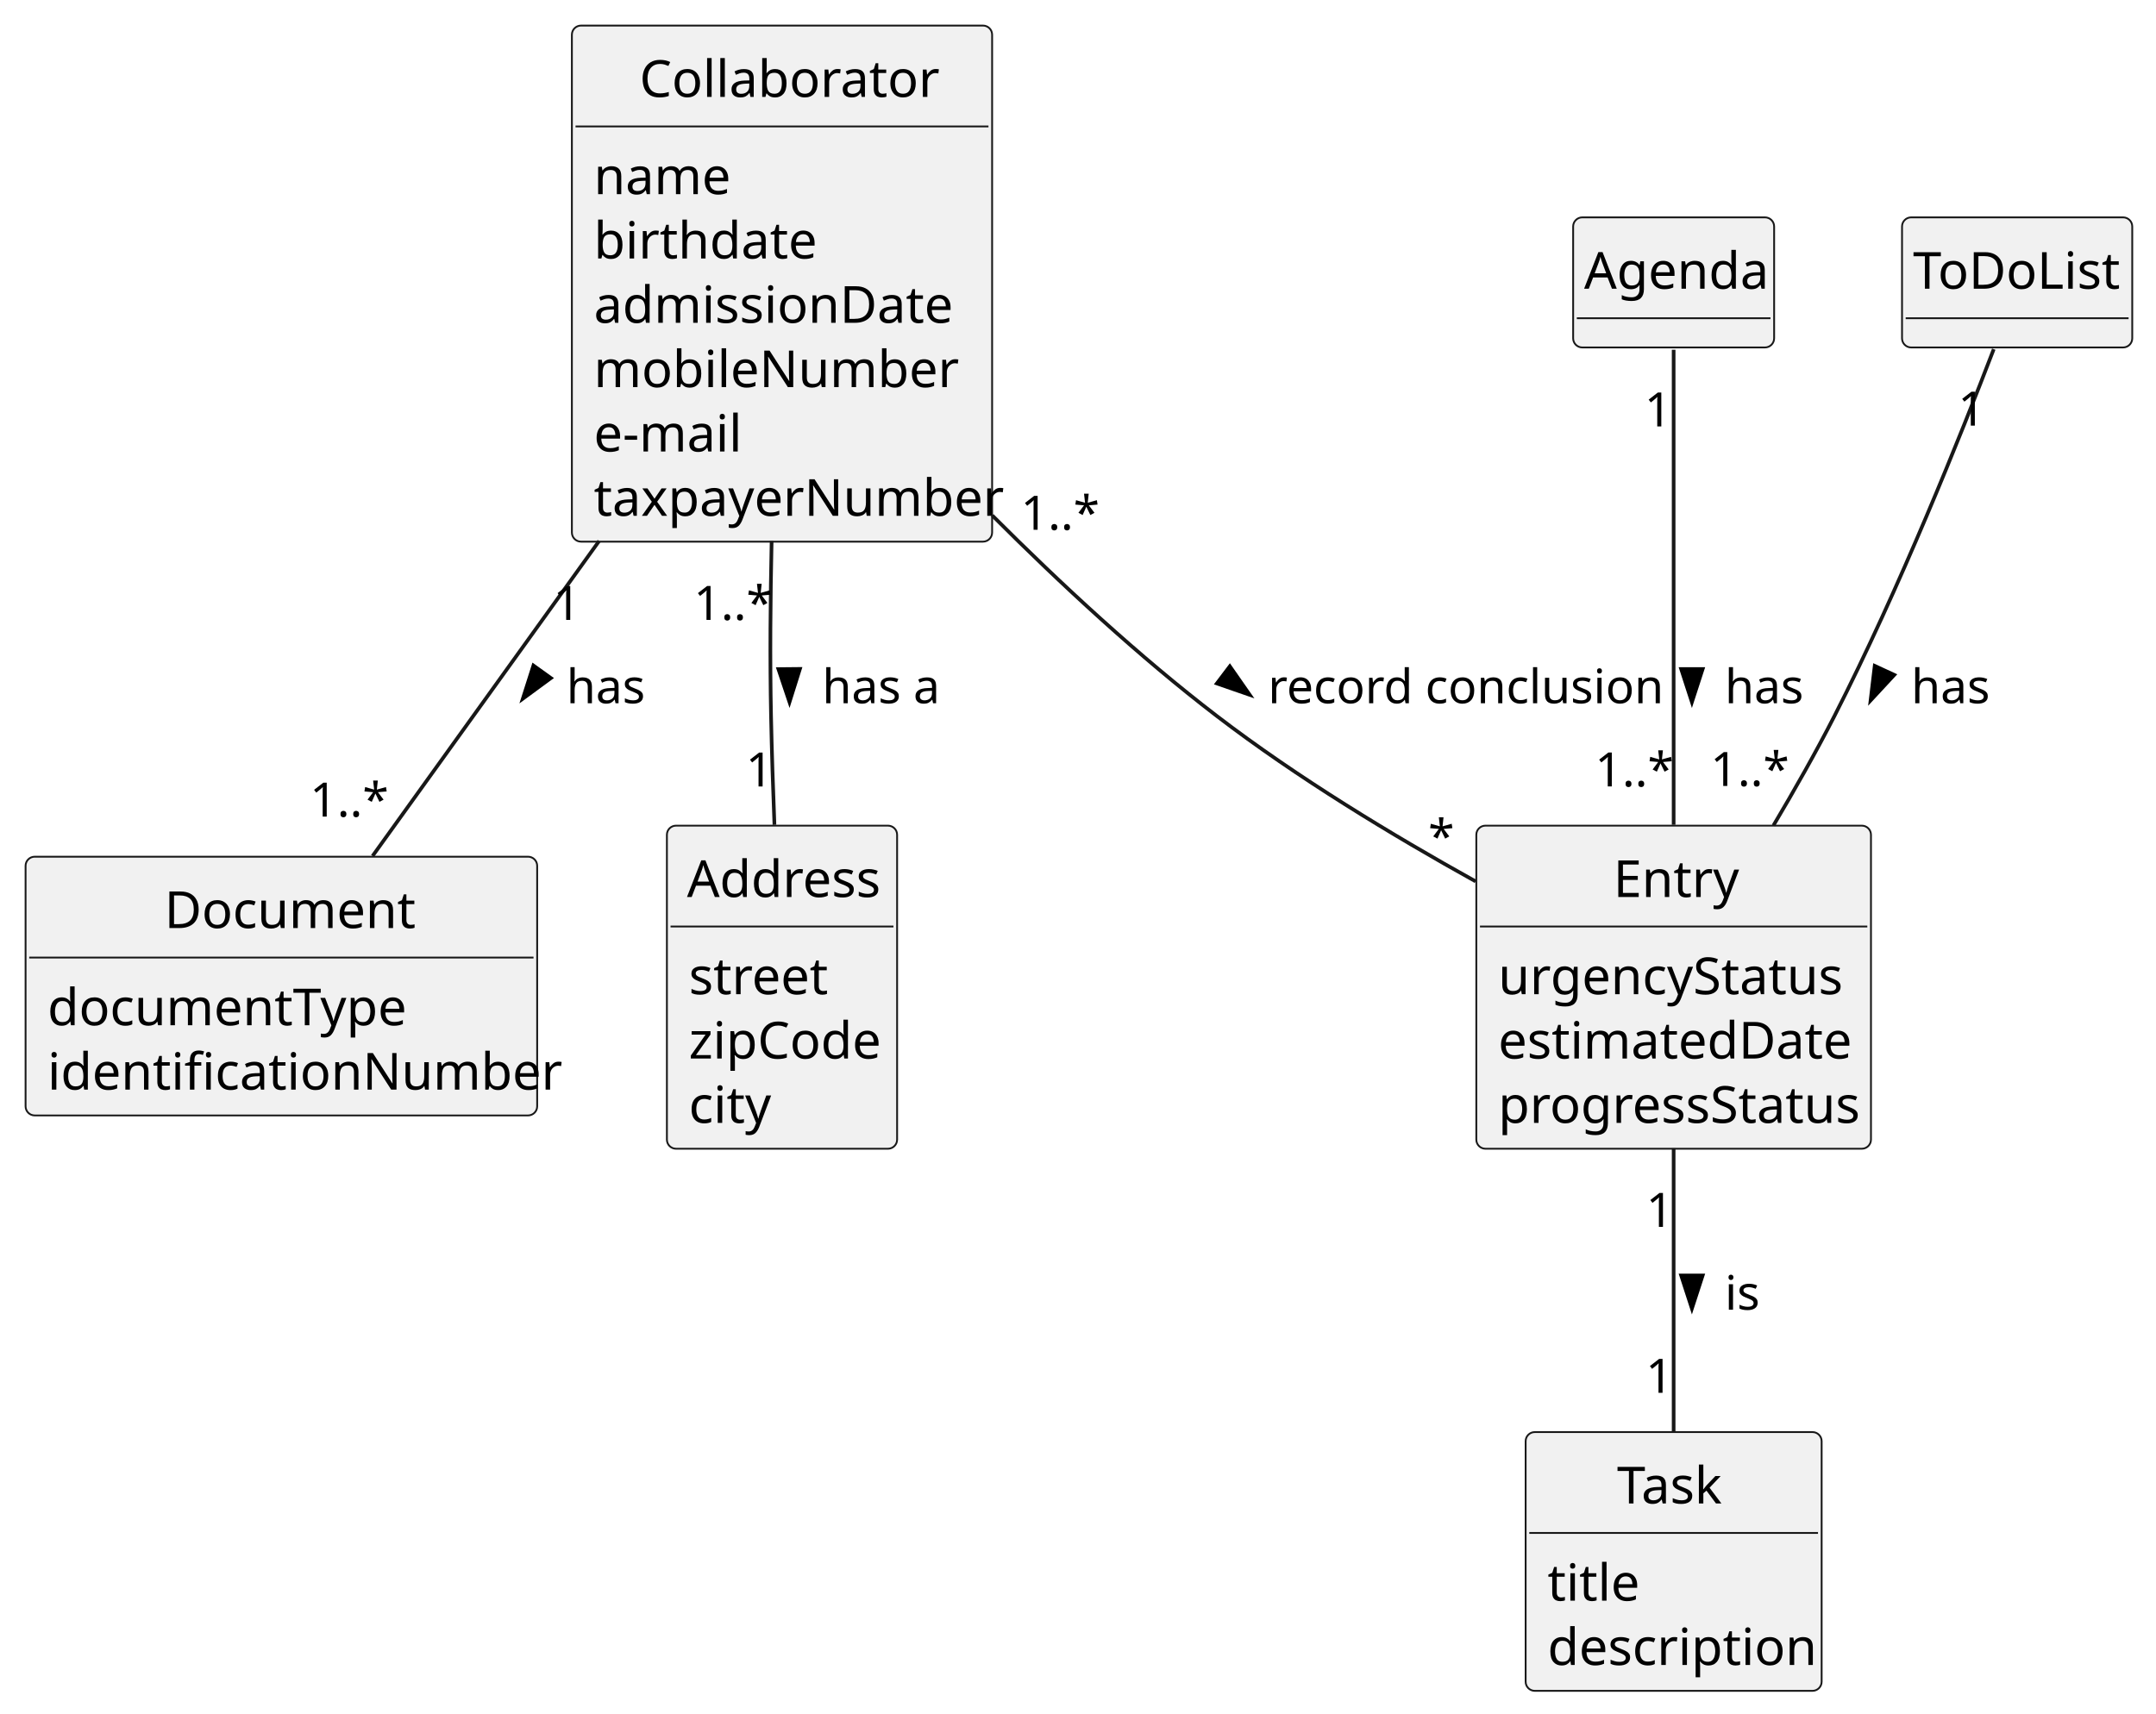
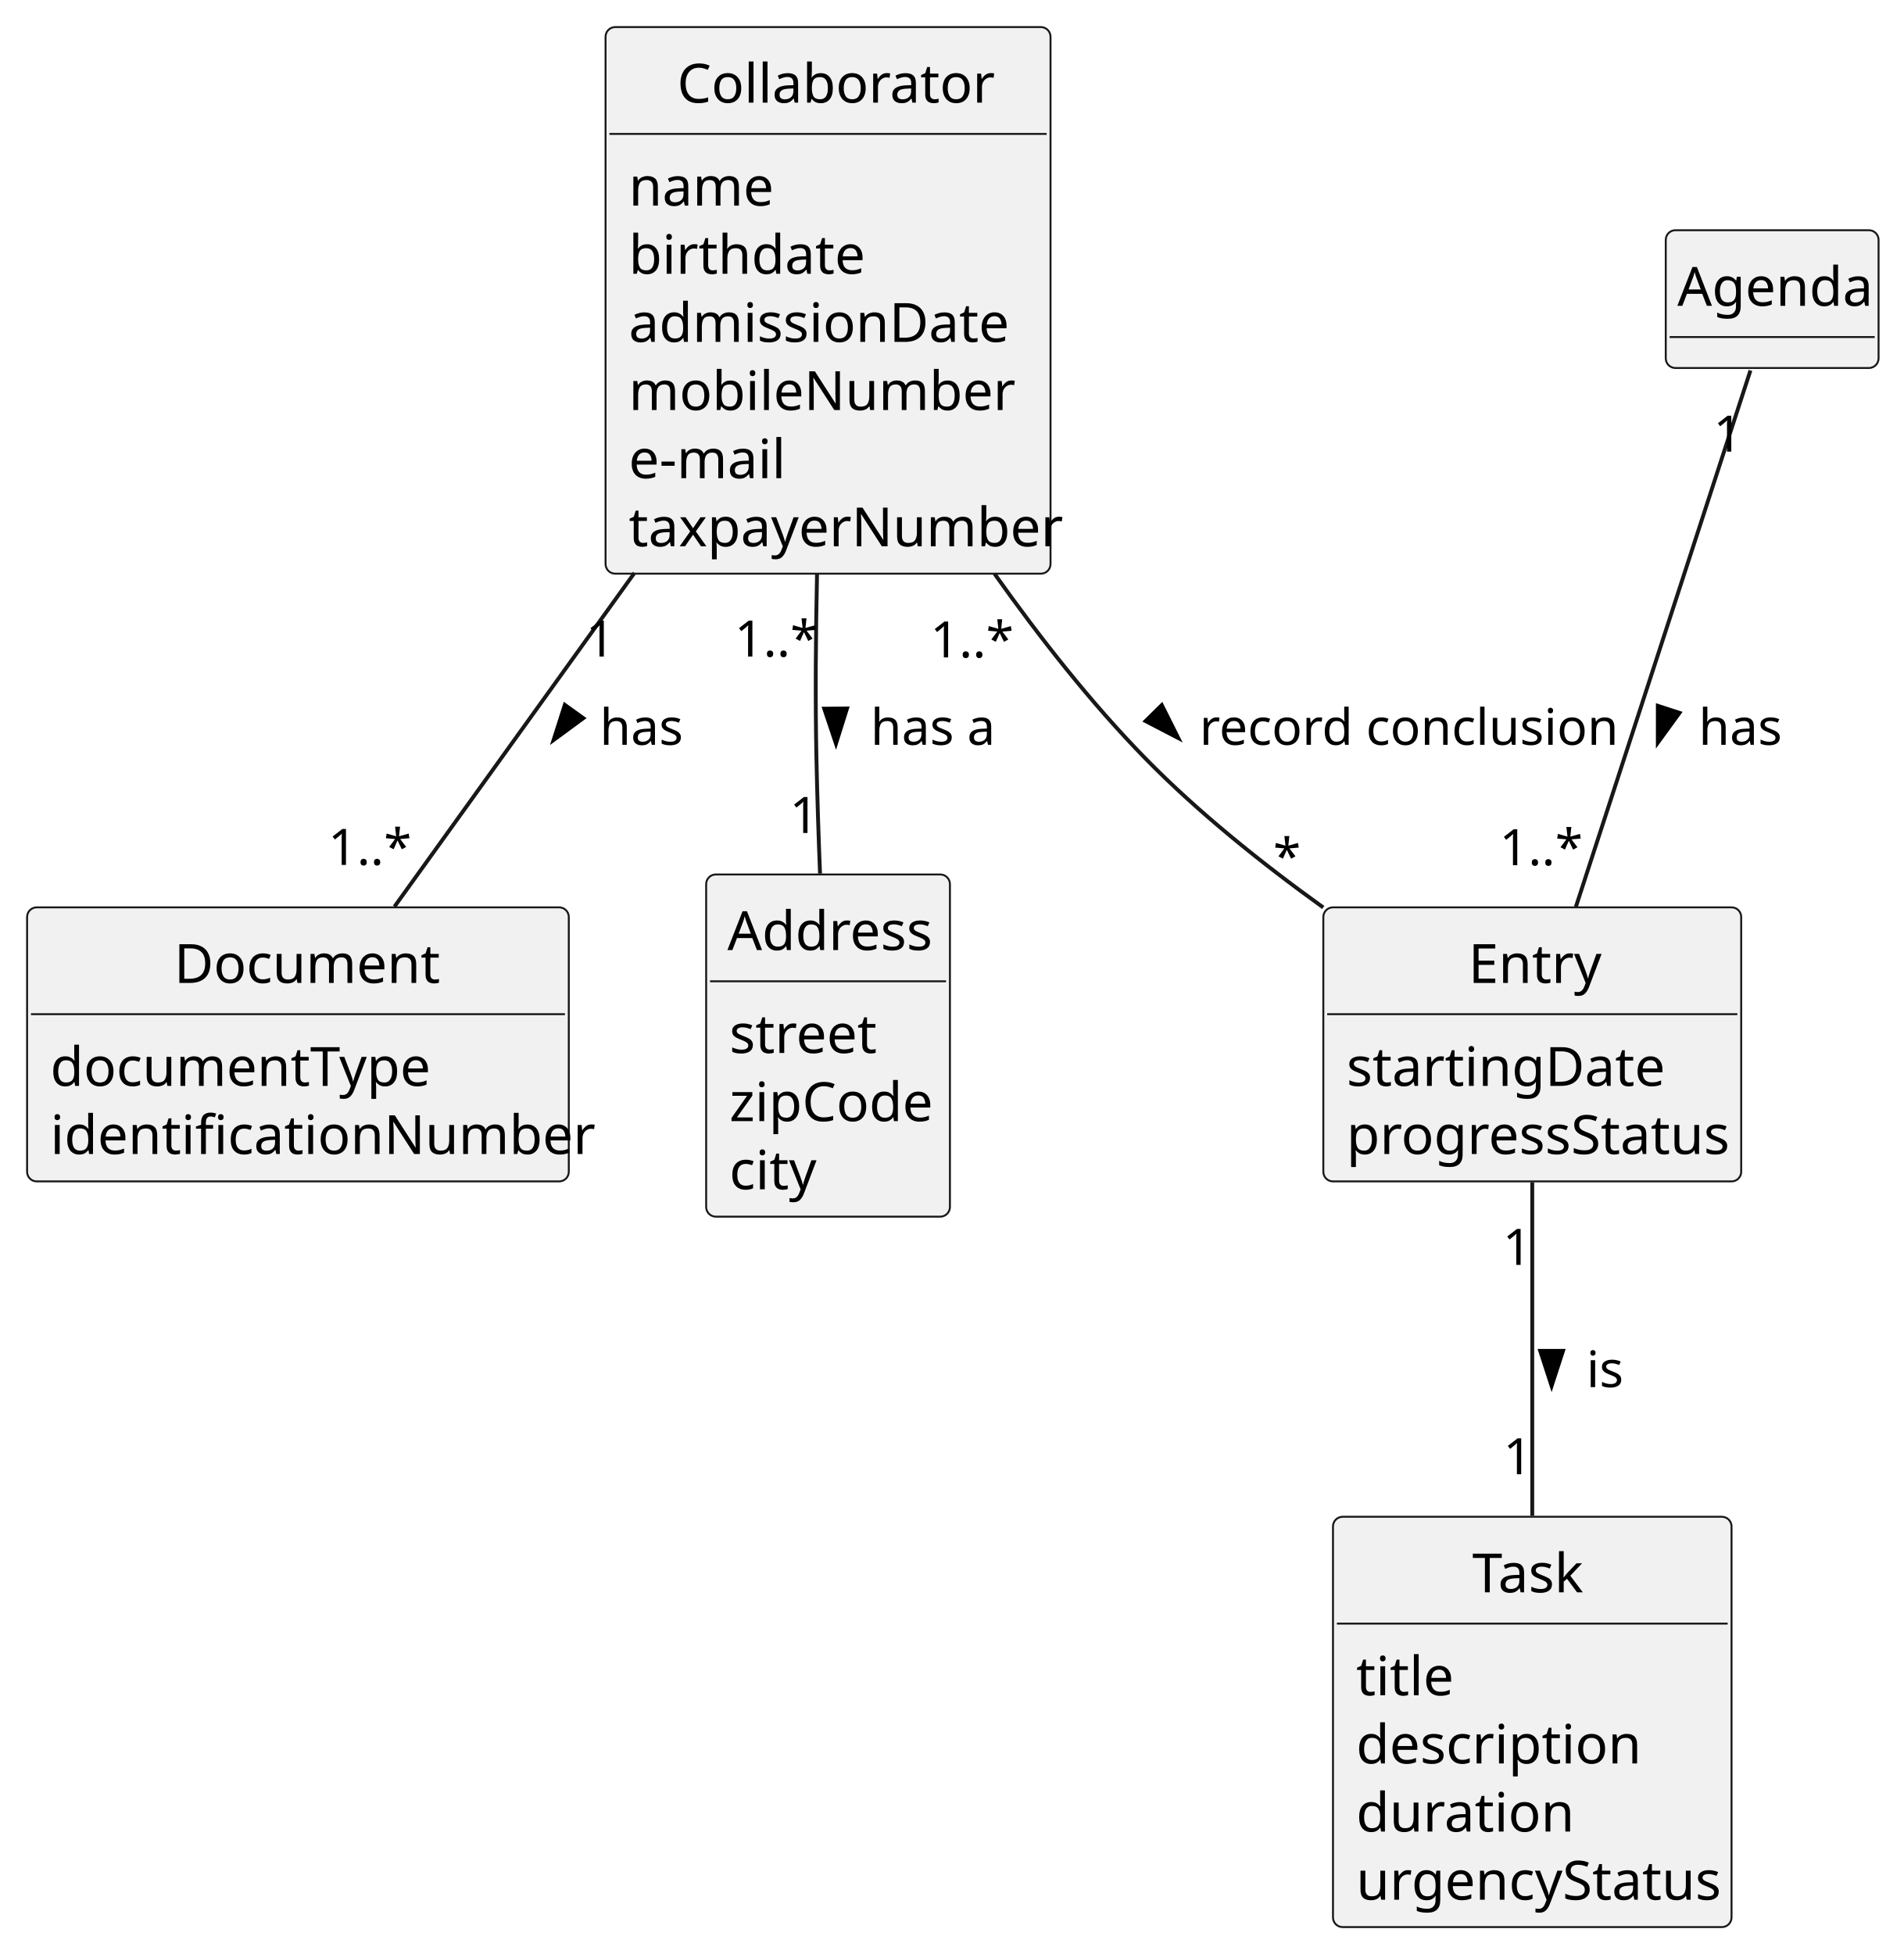
- <svg xmlns="http://www.w3.org/2000/svg" contentStyleType="text/css" height="469px" preserveAspectRatio="none" style="width:590px;height:469px;background:#FFFFFF;" version="1.1" viewBox="0 0 590 469" width="590px" zoomAndPan="magnify">
+ <svg xmlns="http://www.w3.org/2000/svg" contentStyleType="text/css" height="505px" preserveAspectRatio="none" style="width:492px;height:505px;background:#FFFFFF;" version="1.1" viewBox="0 0 492 505" width="492px" zoomAndPan="magnify">
  <defs />
  <g>
    <g id="elem_Collaborator">
      <rect codeLine="13" fill="#F1F1F1" height="141.266" id="Collaborator" rx="2.5" ry="2.5" style="stroke:#181818;stroke-width:0.5;" width="115" x="156.5" y="7" />
      <text fill="#000000" font-family="sans-serif" font-size="14" lengthAdjust="spacing" textLength="78" x="175" y="26.533">Collaborator</text>
      <line style="stroke:#181818;stroke-width:0.5;" x1="157.5" x2="270.5" y1="34.609" y2="34.609" />
      <text fill="#000000" font-family="sans-serif" font-size="14" lengthAdjust="spacing" textLength="35" x="162.5" y="53.143">name</text>
      <text fill="#000000" font-family="sans-serif" font-size="14" lengthAdjust="spacing" textLength="56" x="162.5" y="70.752">birthdate</text>
      <text fill="#000000" font-family="sans-serif" font-size="14" lengthAdjust="spacing" textLength="93" x="162.5" y="88.361">admissionDate</text>
      <text fill="#000000" font-family="sans-serif" font-size="14" lengthAdjust="spacing" textLength="90" x="162.5" y="105.971">mobileNumber</text>
      <text fill="#000000" font-family="sans-serif" font-size="14" lengthAdjust="spacing" textLength="38" x="162.5" y="123.58">e-mail</text>
      <text fill="#000000" font-family="sans-serif" font-size="14" lengthAdjust="spacing" textLength="103" x="162.5" y="141.19">taxpayerNumber</text>
    </g>
    <g id="elem_Entry">
-       <rect codeLine="22" fill="#F1F1F1" height="88.438" id="Entry" rx="2.5" ry="2.5" style="stroke:#181818;stroke-width:0.5;" width="108" x="404" y="226" />
-       <text fill="#000000" font-family="sans-serif" font-size="14" lengthAdjust="spacing" textLength="33" x="441.5" y="245.533">Entry</text>
-       <line style="stroke:#181818;stroke-width:0.5;" x1="405" x2="511" y1="253.609" y2="253.609" />
-       <text fill="#000000" font-family="sans-serif" font-size="14" lengthAdjust="spacing" textLength="91" x="410" y="272.143">urgencyStatus</text>
-       <text fill="#000000" font-family="sans-serif" font-size="14" lengthAdjust="spacing" textLength="91" x="410" y="289.752">estimatedDate</text>
-       <text fill="#000000" font-family="sans-serif" font-size="14" lengthAdjust="spacing" textLength="96" x="410" y="307.361">progressStatus</text>
+       <rect codeLine="22" fill="#F1F1F1" height="70.828" id="Entry" rx="2.5" ry="2.5" style="stroke:#181818;stroke-width:0.5;" width="108" x="342" y="234.5" />
+       <text fill="#000000" font-family="sans-serif" font-size="14" lengthAdjust="spacing" textLength="33" x="379.5" y="254.033">Entry</text>
+       <line style="stroke:#181818;stroke-width:0.5;" x1="343" x2="449" y1="262.109" y2="262.109" />
+       <text fill="#000000" font-family="sans-serif" font-size="14" lengthAdjust="spacing" textLength="77" x="348" y="280.643">startingDate</text>
+       <text fill="#000000" font-family="sans-serif" font-size="14" lengthAdjust="spacing" textLength="96" x="348" y="298.252">progressStatus</text>
+     </g>
+     <g id="elem_Task">
+       <rect codeLine="29" fill="#F1F1F1" height="106.047" id="Task" rx="2.5" ry="2.5" style="stroke:#181818;stroke-width:0.5;" width="103" x="344.5" y="392" />
+       <text fill="#000000" font-family="sans-serif" font-size="14" lengthAdjust="spacing" textLength="31" x="380.5" y="411.533">Task</text>
+       <line style="stroke:#181818;stroke-width:0.5;" x1="345.5" x2="446.5" y1="419.609" y2="419.609" />
+       <text fill="#000000" font-family="sans-serif" font-size="14" lengthAdjust="spacing" textLength="22" x="350.5" y="438.143">title</text>
+       <text fill="#000000" font-family="sans-serif" font-size="14" lengthAdjust="spacing" textLength="69" x="350.5" y="455.752">description</text>
+       <text fill="#000000" font-family="sans-serif" font-size="14" lengthAdjust="spacing" textLength="52" x="350.5" y="473.361">duration</text>
+       <text fill="#000000" font-family="sans-serif" font-size="14" lengthAdjust="spacing" textLength="91" x="350.5" y="490.971">urgencyStatus</text>
    </g>
    <g id="elem_Document">
-       <rect codeLine="29" fill="#F1F1F1" height="70.828" id="Document" rx="2.5" ry="2.5" style="stroke:#181818;stroke-width:0.5;" width="140" x="7" y="234.5" />
+       <rect codeLine="38" fill="#F1F1F1" height="70.828" id="Document" rx="2.5" ry="2.5" style="stroke:#181818;stroke-width:0.5;" width="140" x="7" y="234.5" />
      <text fill="#000000" font-family="sans-serif" font-size="14" lengthAdjust="spacing" textLength="64" x="45" y="254.033">Document</text>
      <line style="stroke:#181818;stroke-width:0.5;" x1="8" x2="146" y1="262.109" y2="262.109" />
      <text fill="#000000" font-family="sans-serif" font-size="14" lengthAdjust="spacing" textLength="94" x="13" y="280.643">documentType</text>
      <text fill="#000000" font-family="sans-serif" font-size="14" lengthAdjust="spacing" textLength="128" x="13" y="298.252">identificationNumber</text>
    </g>
    <g id="elem_Address">
-       <rect codeLine="34" fill="#F1F1F1" height="88.438" id="Address" rx="2.5" ry="2.5" style="stroke:#181818;stroke-width:0.5;" width="63" x="182.5" y="226" />
+       <rect codeLine="43" fill="#F1F1F1" height="88.438" id="Address" rx="2.5" ry="2.5" style="stroke:#181818;stroke-width:0.5;" width="63" x="182.5" y="226" />
      <text fill="#000000" font-family="sans-serif" font-size="14" lengthAdjust="spacing" textLength="52" x="188" y="245.533">Address</text>
      <line style="stroke:#181818;stroke-width:0.5;" x1="183.5" x2="244.5" y1="253.609" y2="253.609" />
      <text fill="#000000" font-family="sans-serif" font-size="14" lengthAdjust="spacing" textLength="36" x="188.5" y="272.143">street</text>
      <text fill="#000000" font-family="sans-serif" font-size="14" lengthAdjust="spacing" textLength="51" x="188.5" y="289.752">zipCode</text>
      <text fill="#000000" font-family="sans-serif" font-size="14" lengthAdjust="spacing" textLength="21" x="188.5" y="307.361">city</text>
    </g>
-     <g id="elem_Task">
-       <rect codeLine="40" fill="#F1F1F1" height="70.828" id="Task" rx="2.5" ry="2.5" style="stroke:#181818;stroke-width:0.5;" width="81" x="417.5" y="392" />
-       <text fill="#000000" font-family="sans-serif" font-size="14" lengthAdjust="spacing" textLength="31" x="442.5" y="411.533">Task</text>
-       <line style="stroke:#181818;stroke-width:0.5;" x1="418.5" x2="497.5" y1="419.609" y2="419.609" />
-       <text fill="#000000" font-family="sans-serif" font-size="14" lengthAdjust="spacing" textLength="22" x="423.5" y="438.143">title</text>
-       <text fill="#000000" font-family="sans-serif" font-size="14" lengthAdjust="spacing" textLength="69" x="423.5" y="455.752">description</text>
-     </g>
    <g id="elem_Agenda">
-       <rect codeLine="46" fill="#F1F1F1" height="35.609" id="Agenda" rx="2.5" ry="2.5" style="stroke:#181818;stroke-width:0.5;" width="55" x="430.5" y="59.5" />
+       <rect codeLine="50" fill="#F1F1F1" height="35.609" id="Agenda" rx="2.5" ry="2.5" style="stroke:#181818;stroke-width:0.5;" width="55" x="430.5" y="59.5" />
      <text fill="#000000" font-family="sans-serif" font-size="14" lengthAdjust="spacing" textLength="49" x="433.5" y="79.033">Agenda</text>
      <line style="stroke:#181818;stroke-width:0.5;" x1="431.5" x2="484.5" y1="87.109" y2="87.109" />
    </g>
-     <g id="elem_ToDoList">
-       <rect codeLine="49" fill="#F1F1F1" height="35.609" id="ToDoList" rx="2.5" ry="2.5" style="stroke:#181818;stroke-width:0.5;" width="63" x="520.5" y="59.5" />
-       <text fill="#000000" font-family="sans-serif" font-size="14" lengthAdjust="spacing" textLength="57" x="523.5" y="79.033">ToDoList</text>
-       <line style="stroke:#181818;stroke-width:0.5;" x1="521.5" x2="582.5" y1="87.109" y2="87.109" />
-     </g>
    <g id="link_Agenda_Entry">
-       <path codeLine="54" d="M458,95.74 C458,124.87 458,184.65 458,225.77 " fill="none" id="Agenda-Entry" style="stroke:#181818;stroke-width:1.0;" />
-       <polygon fill="#000000" points="463,192.176,465.939,183.131,460.061,183.131,463,192.176" style="stroke:#000000;stroke-width:1.0;" />
-       <text fill="#000000" font-family="sans-serif" font-size="13" lengthAdjust="spacing" textLength="21" x="472" y="192.495">has</text>
-       <text fill="#000000" font-family="sans-serif" font-size="13" lengthAdjust="spacing" textLength="7" x="450.016" y="116.719">1</text>
-       <text fill="#000000" font-family="sans-serif" font-size="13" lengthAdjust="spacing" textLength="20" x="436.469" y="215.261">1..*</text>
-     </g>
-     <g id="link_ToDoList_Entry">
-       <path codeLine="56" d="M545.6,95.57 C536.73,118.75 519.75,161.25 502,196 C496.95,205.88 491.08,216.24 485.31,225.95 " fill="none" id="ToDoList-Entry" style="stroke:#181818;stroke-width:1.0;" />
-       <polygon fill="#000000" points="511.901,191.714,518.365,184.738,513.03,182.271,511.901,191.714" style="stroke:#000000;stroke-width:1.0;" />
-       <text fill="#000000" font-family="sans-serif" font-size="13" lengthAdjust="spacing" textLength="21" x="523" y="192.495">has</text>
-       <text fill="#000000" font-family="sans-serif" font-size="13" lengthAdjust="spacing" textLength="7" x="535.816" y="116.502">1</text>
-       <text fill="#000000" font-family="sans-serif" font-size="13" lengthAdjust="spacing" textLength="20" x="468.069" y="215.143">1..*</text>
+       <path codeLine="57" d="M452.39,95.74 C442.22,126.97 420.59,193.46 407.27,234.38 " fill="none" id="Agenda-Entry" style="stroke:#181818;stroke-width:1.0;" />
+       <polygon fill="#000000" points="428.453,191.93,434.046,184.239,428.457,182.42,428.453,191.93" style="stroke:#000000;stroke-width:1.0;" />
+       <text fill="#000000" font-family="sans-serif" font-size="13" lengthAdjust="spacing" textLength="21" x="439" y="192.495">has</text>
+       <text fill="#000000" font-family="sans-serif" font-size="13" lengthAdjust="spacing" textLength="7" x="442.828" y="116.719">1</text>
+       <text fill="#000000" font-family="sans-serif" font-size="13" lengthAdjust="spacing" textLength="20" x="387.512" y="223.61">1..*</text>
    </g>
    <g id="link_Entry_Task">
-       <path codeLine="58" d="M458,314.32 C458,338.76 458,368.89 458,391.77 " fill="none" id="Entry-Task" style="stroke:#181818;stroke-width:1.0;" />
-       <polygon fill="#000000" points="463,358.176,465.939,349.131,460.061,349.131,463,358.176" style="stroke:#000000;stroke-width:1.0;" />
-       <text fill="#000000" font-family="sans-serif" font-size="13" lengthAdjust="spacing" textLength="10" x="472" y="358.495">is</text>
-       <text fill="#000000" font-family="sans-serif" font-size="13" lengthAdjust="spacing" textLength="7" x="450.464" y="335.82">1</text>
-       <text fill="#000000" font-family="sans-serif" font-size="13" lengthAdjust="spacing" textLength="7" x="450.355" y="381.251">1</text>
+       <path codeLine="59" d="M396,305.59 C396,330.24 396,363.82 396,391.73 " fill="none" id="Entry-Task" style="stroke:#181818;stroke-width:1.0;" />
+       <polygon fill="#000000" points="401,358.176,403.939,349.131,398.061,349.131,401,358.176" style="stroke:#000000;stroke-width:1.0;" />
+       <text fill="#000000" font-family="sans-serif" font-size="13" lengthAdjust="spacing" textLength="10" x="410" y="358.495">is</text>
+       <text fill="#000000" font-family="sans-serif" font-size="13" lengthAdjust="spacing" textLength="7" x="388.377" y="326.896">1</text>
+       <text fill="#000000" font-family="sans-serif" font-size="13" lengthAdjust="spacing" textLength="7" x="388.53" y="381.012">1</text>
    </g>
    <g id="link_Collaborator_Entry">
-       <path codeLine="60" d="M271.53,141.08 C290.23,159.79 311.68,179.67 333,196 C354.94,212.81 381.11,228.66 403.81,241.26 " fill="none" id="Collaborator-Entry" style="stroke:#181818;stroke-width:1.0;" />
-       <polygon fill="#000000" points="341.986,190.195,336.55,182.391,333.001,187.077,341.986,190.195" style="stroke:#000000;stroke-width:1.0;" />
-       <text fill="#000000" font-family="sans-serif" font-size="13" lengthAdjust="spacing" textLength="102" x="347" y="192.495">record conclusion</text>
-       <text fill="#000000" font-family="sans-serif" font-size="13" lengthAdjust="spacing" textLength="20" x="279.338" y="145.006">1..*</text>
-       <text fill="#000000" font-family="sans-serif" font-size="13" lengthAdjust="spacing" textLength="5" x="390.838" y="233.583">*</text>
+       <path codeLine="61" d="M257.02,148.28 C268.69,164.76 281.99,181.69 296,196 C309.68,209.98 326.27,223.24 341.98,234.53 " fill="none" id="Collaborator-Entry" style="stroke:#181818;stroke-width:1.0;" />
+       <polygon fill="#000000" points="304.509,190.738,300.255,182.232,296.068,186.356,304.509,190.738" style="stroke:#000000;stroke-width:1.0;" />
+       <text fill="#000000" font-family="sans-serif" font-size="13" lengthAdjust="spacing" textLength="102" x="310" y="192.495">record conclusion</text>
+       <text fill="#000000" font-family="sans-serif" font-size="13" lengthAdjust="spacing" textLength="20" x="240.425" y="169.904">1..*</text>
+       <text fill="#000000" font-family="sans-serif" font-size="13" lengthAdjust="spacing" textLength="5" x="329.032" y="225.949">*</text>
    </g>
    <g id="link_Collaborator_Document">
-       <path codeLine="62" d="M163.96,148.08 C142.86,177.42 119.24,210.26 101.95,234.31 " fill="none" id="Collaborator-Document" style="stroke:#181818;stroke-width:1.0;" />
+       <path codeLine="63" d="M163.96,148.08 C142.86,177.42 119.24,210.26 101.95,234.31 " fill="none" id="Collaborator-Document" style="stroke:#181818;stroke-width:1.0;" />
      <polygon fill="#000000" points="143.081,191.235,150.748,185.607,145.976,182.176,143.081,191.235" style="stroke:#000000;stroke-width:1.0;" />
      <text fill="#000000" font-family="sans-serif" font-size="13" lengthAdjust="spacing" textLength="21" x="155" y="192.495">has</text>
      <text fill="#000000" font-family="sans-serif" font-size="13" lengthAdjust="spacing" textLength="7" x="151.439" y="169.683">1</text>
      <text fill="#000000" font-family="sans-serif" font-size="13" lengthAdjust="spacing" textLength="20" x="84.8" y="223.527">1..*</text>
    </g>
    <g id="link_Collaborator_Address">
-       <path codeLine="64" d="M211.16,148.08 C210.82,163.84 210.68,180.49 211,196 C211.2,205.64 211.54,215.99 211.93,225.78 " fill="none" id="Collaborator-Address" style="stroke:#181818;stroke-width:1.0;" />
+       <path codeLine="65" d="M211.16,148.08 C210.82,163.84 210.68,180.49 211,196 C211.2,205.64 211.54,215.99 211.93,225.78 " fill="none" id="Collaborator-Address" style="stroke:#181818;stroke-width:1.0;" />
      <polygon fill="#000000" points="216.049,192.175,218.899,183.102,213.021,183.16,216.049,192.175" style="stroke:#000000;stroke-width:1.0;" />
      <text fill="#000000" font-family="sans-serif" font-size="13" lengthAdjust="spacing" textLength="32" x="225" y="192.495">has a</text>
      <text fill="#000000" font-family="sans-serif" font-size="13" lengthAdjust="spacing" textLength="20" x="189.836" y="169.683">1..*</text>
      <text fill="#000000" font-family="sans-serif" font-size="13" lengthAdjust="spacing" textLength="7" x="204.077" y="215.272">1</text>
    </g>
  </g>
</svg>
